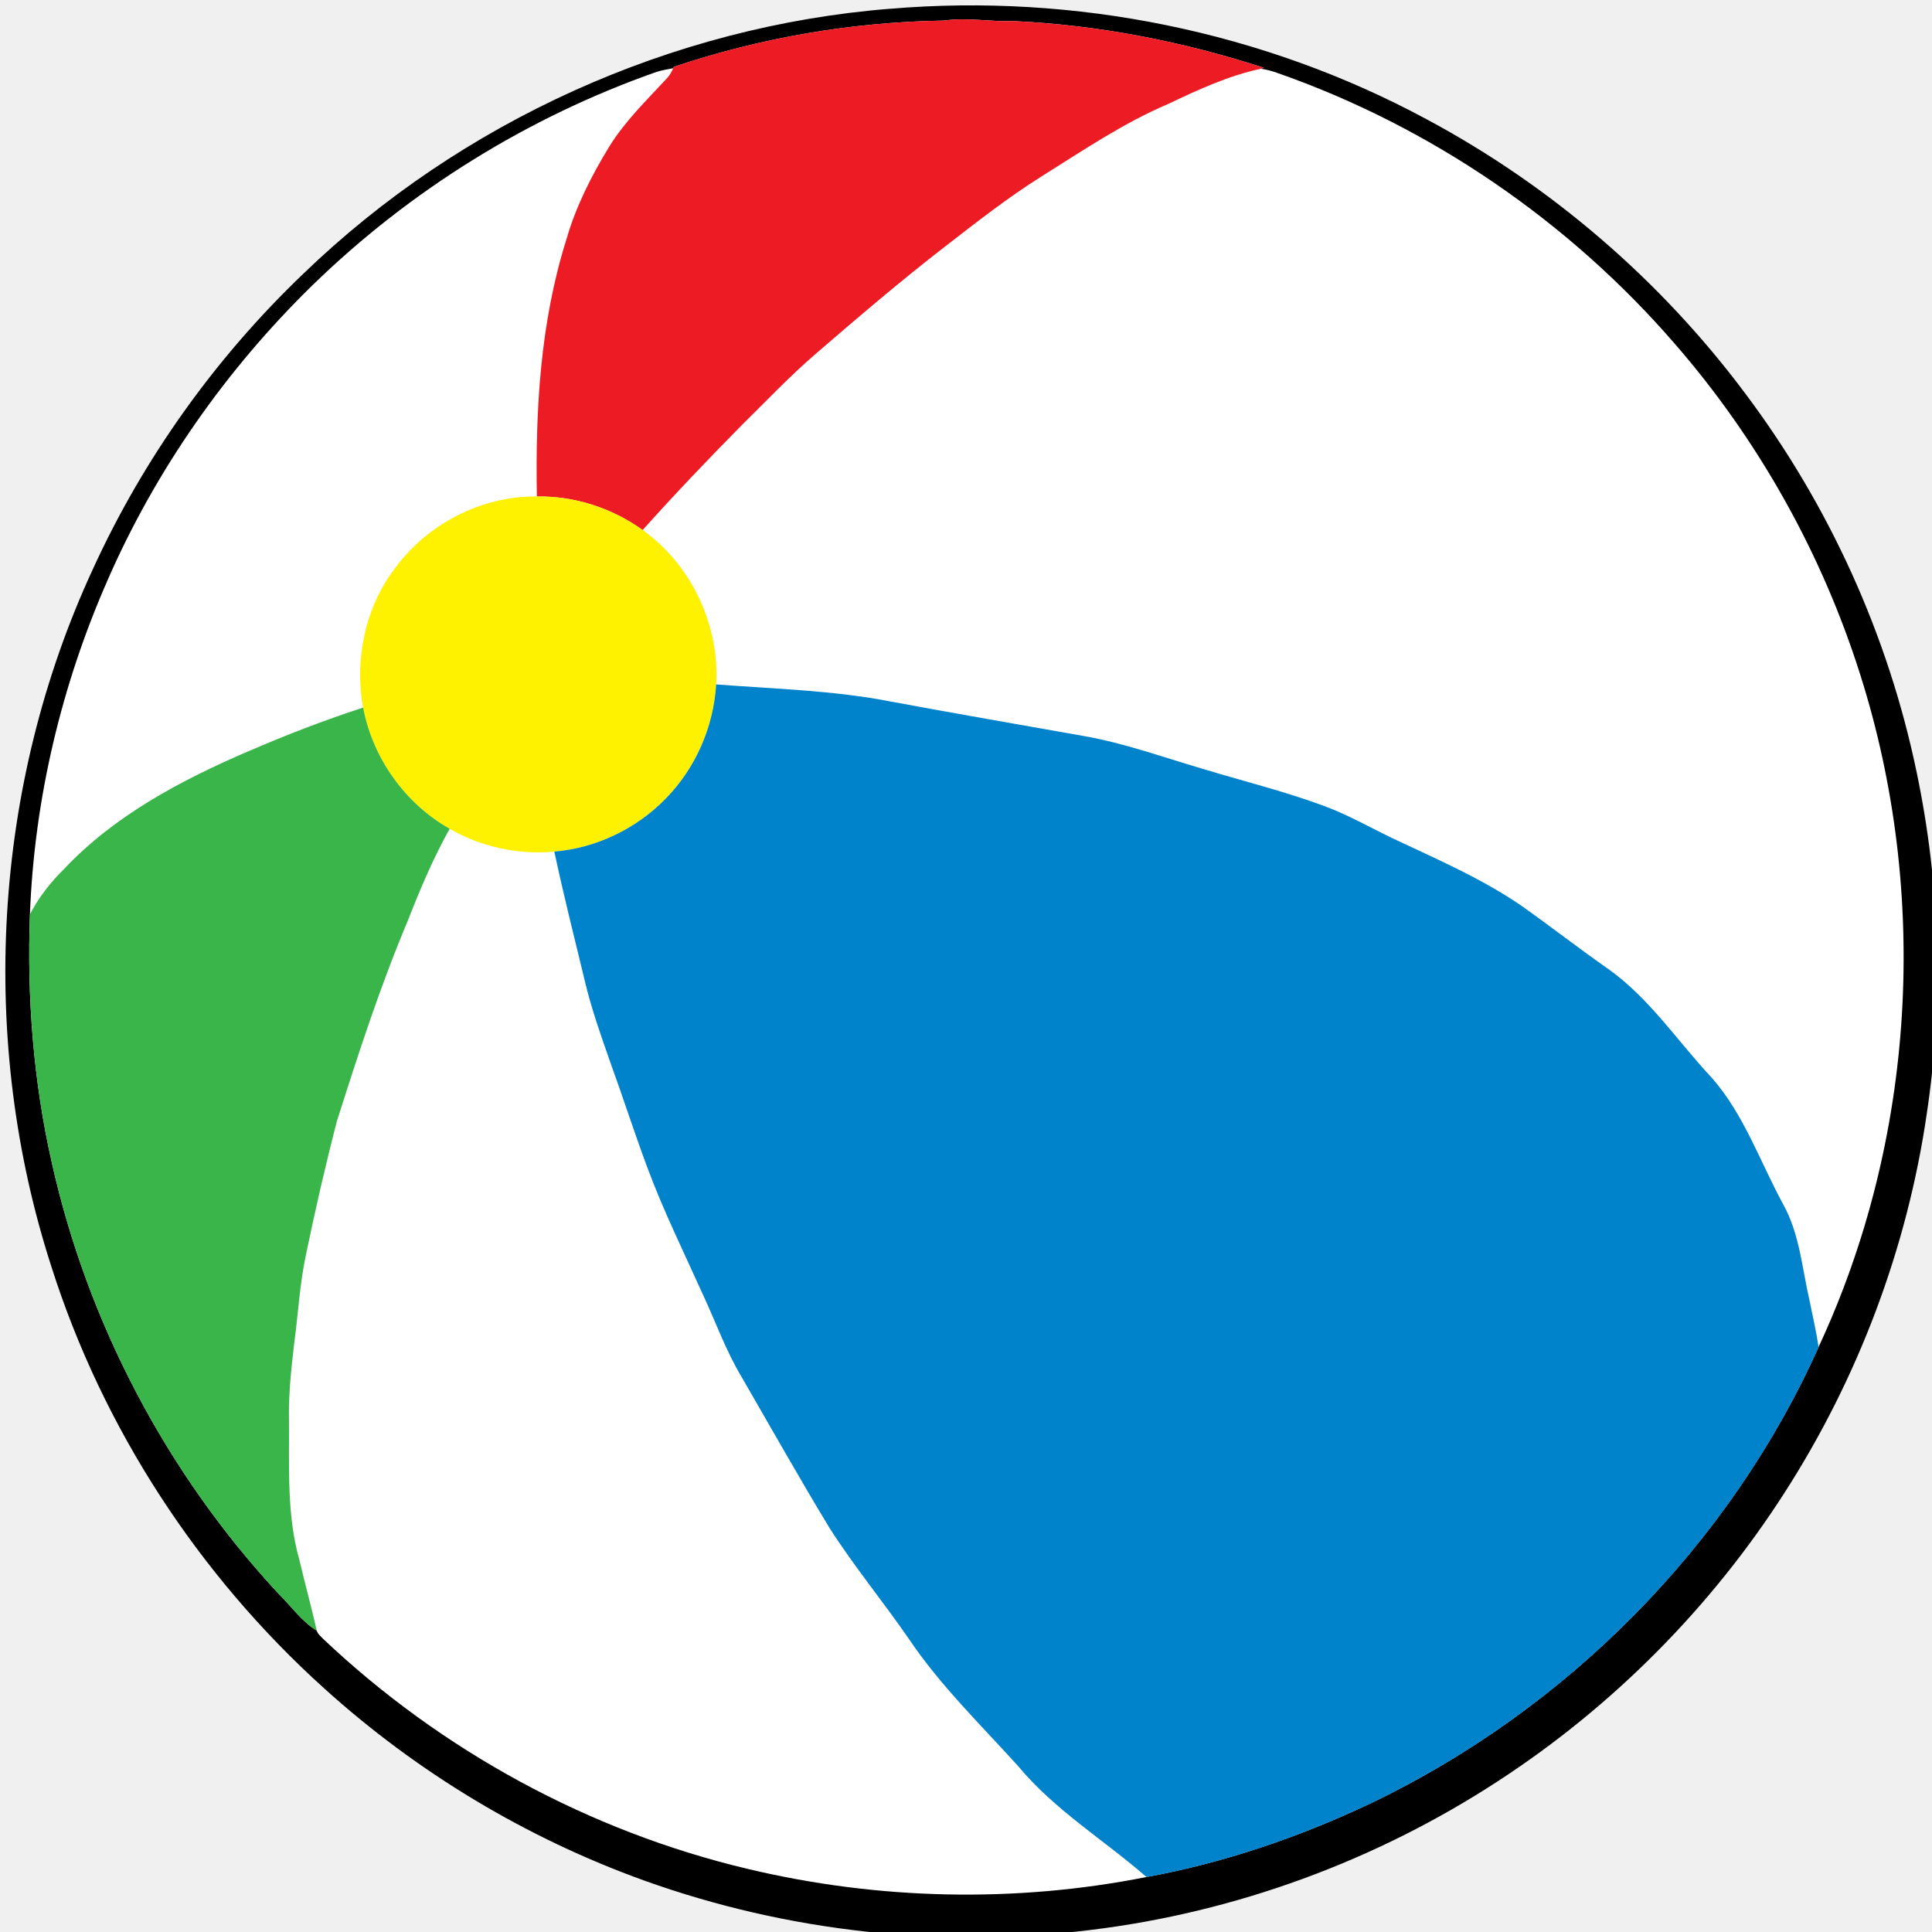
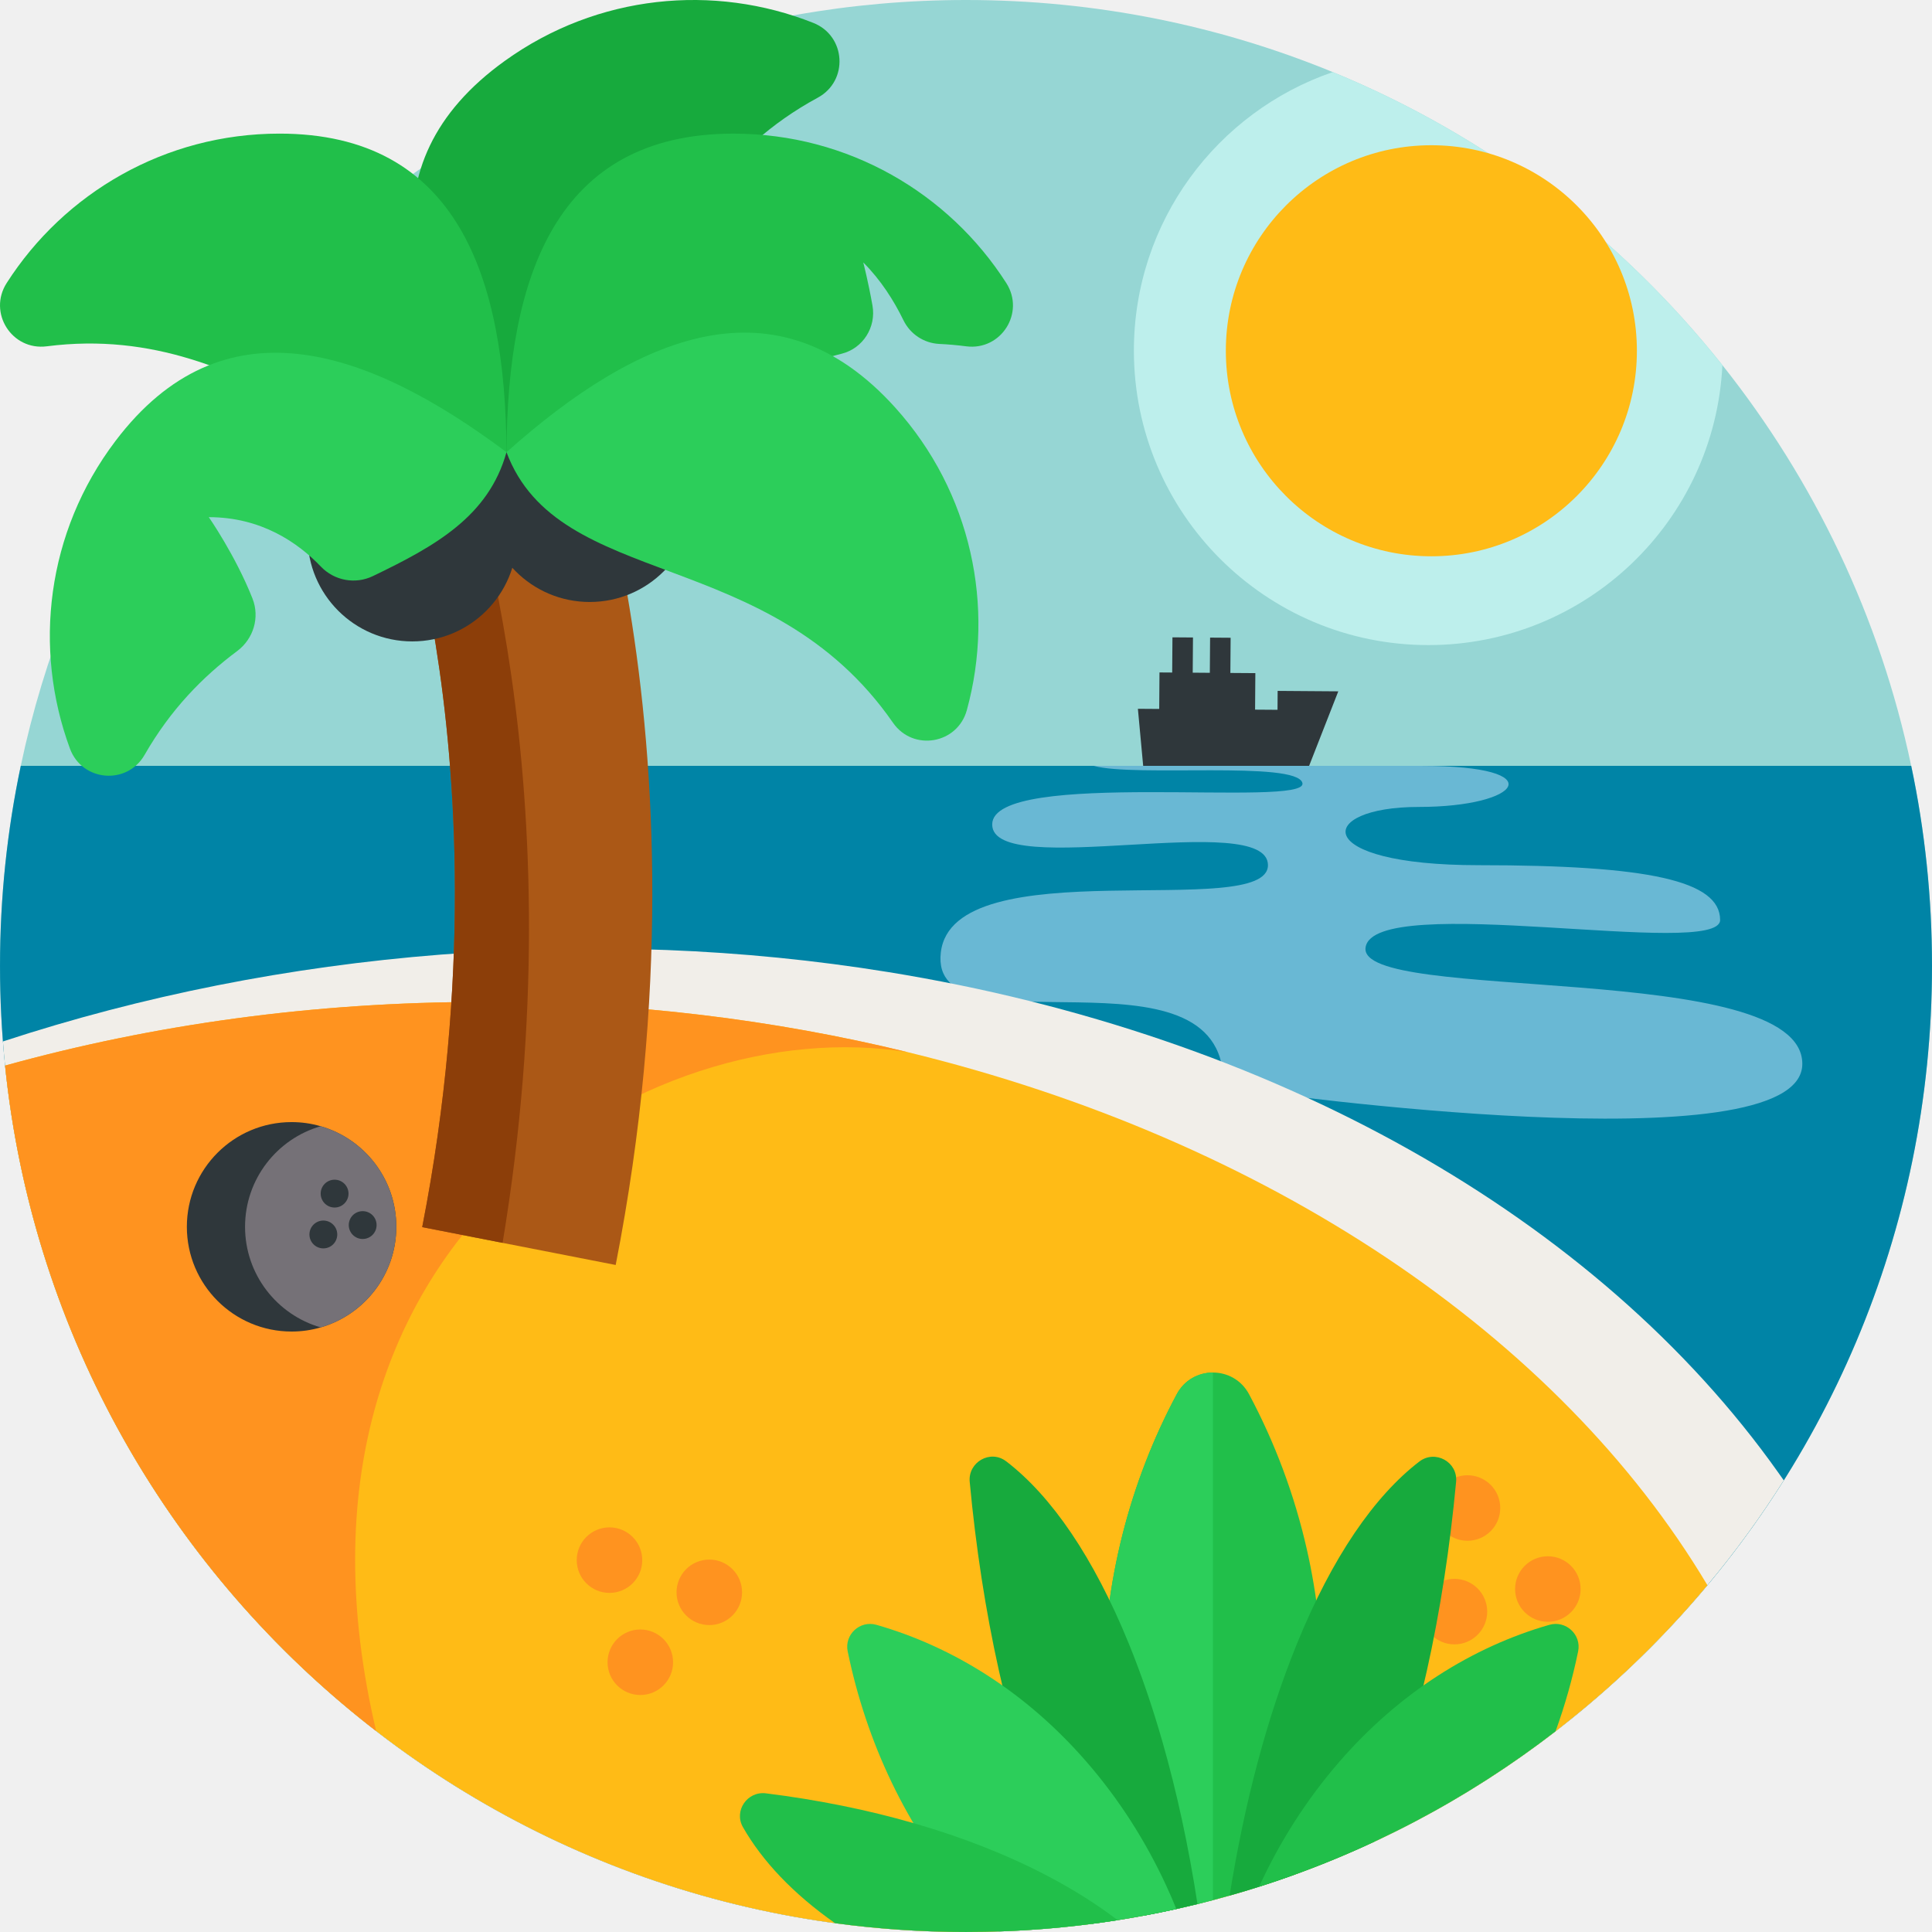
- <svg xmlns="http://www.w3.org/2000/svg" id="Layer_1" version="1.1" xml:space="preserve" viewBox="0 0 360 360" enable-background="new 0 0 360 360" y="0px" x="0px">
-   <path d="m122.4 13.381c0.992-0.304 2.015-0.471 3.032-0.664-0.26 0.657-0.62 1.252-1.079 1.779-3.807 4.129-7.905 8.066-10.862 12.877-3.311 5.418-6.207 11.147-7.961 17.273-4.867 15.431-5.785 31.792-5.487 47.869-10.273-0.136-20.386 5.084-26.431 13.361-5.574 7.31-7.57 16.981-5.958 25.971-7.229 2.368-14.334 5.09-21.31 8.122-12.543 5.388-24.993 11.947-34.454 21.997-2.505 2.467-4.7 5.263-6.312 8.4 0.812-21.445 5.859-42.686 14.496-62.314 8.992-20.542 22.099-39.216 38.119-54.872 18.187-17.711 40.259-31.406 64.21-39.807z" fill="#fff" />
-   <path d="m217.73 19.346c5.555-2.642 11.178-5.239 17.223-6.535 1.023 0.13 2.029 0.421 3.002 0.756 28.558 9.982 54.354 27.633 74.146 50.511 15.556 17.887 27.379 39.003 34.534 61.608 12.964 40.807 10.342 86.488-7.764 125.34-0.434-2.906-1.104-5.771-1.686-8.654-1.402-6.069-1.843-12.486-4.947-18.022-4.267-7.849-7.225-16.56-13.156-23.387-6.411-6.813-11.633-14.86-19.346-20.36-5.449-3.806-10.693-7.886-16.113-11.736-7.489-5.165-15.885-8.761-24.074-12.629-4.203-2.021-8.266-4.352-12.637-5.983-7.582-2.827-15.449-4.737-23.17-7.099-7.172-2.102-14.234-4.668-21.617-5.971-12.022-2.139-24.051-4.216-36.054-6.441-10.751-2.114-21.731-2.362-32.619-3.211 0.645-11.11-4.638-22.289-13.696-28.774 5.964-6.652 12.121-13.125 18.408-19.479 4.594-4.514 9.009-9.213 13.907-13.411 7.88-6.795 15.792-13.559 24.025-19.926 5.848-4.526 11.682-9.107 17.948-13.051 7.72-4.83 15.29-9.983 23.7-13.553z" fill="#fff" />
-   <path d="m83.785 154.43c5.847 3.379 12.779 4.873 19.506 4.253 1.723 8.097 3.751 16.125 5.698 24.173 1.221 5.172 3.013 10.188 4.768 15.195 2.313 6.361 4.377 12.805 6.733 19.146 3.038 8.244 6.932 16.131 10.534 24.129 2.375 5.091 4.253 10.416 7.161 15.246 5.45 9.412 10.775 18.896 16.417 28.196 4.563 7.13 9.963 13.671 14.763 20.633 5.84 8.668 13.375 15.972 20.348 23.69 6.789 8.177 15.983 13.745 23.927 20.67-24.49 4.86-50.01 4.277-74.283-1.507-29.531-7.006-57.096-22.01-79.131-42.866-0.446-0.477-1.011-0.911-1.203-1.544-0.998-4.396-2.195-8.741-3.23-13.131-2.418-8.487-1.866-17.396-1.946-26.12-0.112-4.755 0.415-9.498 0.961-14.216 0.762-5.593 1.035-11.267 2.244-16.796 1.711-8.252 3.596-16.479 5.71-24.639 4.005-12.604 8.085-25.209 13.23-37.404 2.272-5.83 4.728-11.61 7.79-17.1z" fill="#fff" />
-   <g id="_x23_000000ff">
-     <path d="m165.84 1.638c34.396-2.914 69.633 4.197 100.03 20.608 23.199 12.424 43.611 30.001 59.348 51.093 15.6 20.776 26.598 44.999 31.898 70.437 4.402 20.937 5.09 42.643 1.902 63.802-3.646 25.018-12.777 49.184-26.418 70.449-13.732 21.445-32.072 39.928-53.412 53.82-22.773 14.874-48.957 24.489-75.957 27.77-27.906 3.504-56.613 0.315-83.093-9.17-21.998-7.903-42.408-20.168-59.744-35.854-23.393-21.1-41.199-48.402-50.772-78.43-13.726-42.338-11.01-89.796 7.72-130.19 9.418-20.596 22.829-39.35 39.197-54.986 29.359-28.327 68.629-46.119 109.3-49.356m-40.28 10.813l-0.125 0.267c-1.017 0.192-2.04 0.359-3.032 0.664-23.957 8.4-46.029 22.096-64.214 39.809-16.026 15.655-29.132 34.329-38.116 54.859-8.637 19.628-13.684 40.869-14.496 62.314-0.571 15.481 0.639 31.037 4.048 46.169 6.659 29.902 21.403 57.981 42.259 80.42 2.362 2.313 4.272 5.134 7.13 6.894 0.192 0.633 0.756 1.067 1.203 1.544 22.035 20.856 49.6 35.86 79.131 42.866 24.273 5.784 49.792 6.367 74.283 1.507 14.482-2.653 28.532-7.459 41.824-13.752 36.506-17.508 66.813-48.005 83.402-84.986 18.104-38.854 20.728-84.536 7.764-125.34-7.155-22.604-18.979-43.721-34.534-61.608-19.791-22.877-45.589-40.529-74.146-50.511-0.974-0.334-1.979-0.626-3.002-0.756l0.554-0.18c-15.042-4.879-30.696-7.948-46.501-8.692-4.371 0.161-8.736-0.738-13.107-0.1-17.06 0.261-34.12 3.175-50.32 8.618z" />
+ <svg xmlns="http://www.w3.org/2000/svg" height="512pt" viewBox="0 0 512 512" width="512pt">
+   <path d="m512 256c0 141.383-114.613 255.996-256 255.996-141.383 0-255.996-114.613-255.996-255.996 0-18.184 1.891-35.926 5.504-53.039 24.422-115.934 127.301-202.961 250.492-202.961 34.41 0 67.23 6.793 97.199 19.102 40.75 16.738 76.234 43.688 103.254 77.664 24.262 30.504 41.711 66.664 50.039 106.195 3.617 17.113 5.508 34.855 5.508 53.039zm0 0" fill="#96d6d4" />
+   <path d="m338.59 183.094-.035 5.012-5.945-.043.07-9.676-6.621-.047.07-9.328-5.441-.039-.07 9.328-4.535-.035.07-9.328-5.441-.039-.07 9.328-3.367-.023-.07 9.672-5.652-.039 1.793 19.359 41.805.301 9.508-24.285zm0 0" fill="#2f373b" />
+   <path d="m512 256c0 141.383-114.613 255.996-256 255.996-141.383 0-255.996-114.613-255.996-255.996 0-18.184 1.891-35.926 5.504-53.039h500.984c3.617 17.113 5.508 34.855 5.508 53.039zm0 0" fill="#0084a6" />
+   <path d="m477.633 281.934c0 27.688-145.238 7.262-145.238 7.262l-8.172-2.27c0-38.574-78.086-6.695-74.898-34.492 3.199-27.793 86.695-8.168 86.695-23.152 0-14.973-73.078 4.18-73.078-10.793 0-14.984 83.977-4.18 82.211-10.992-1.547-5.957-44.543-1.496-55.285-4.535h87.008c34.723 0 26.32 10.887-.91 10.887-27.238 0-29.047 15.434 15.883 15.434 44.93 0 64 4.086 64 14.523s-91.688-7.711-93.957 7.262c-2.266 14.984 115.742 3.176 115.742 30.867zm0 0" fill="#69b8d4" />
+   <path d="m472.723 392.316c-6.133 9.715-12.895 19.004-20.238 27.781-46.949 56.176-117.543 91.898-196.484 91.898-132.469 0-241.441-100.621-254.66-229.605-.219-2.121-.406-4.25-.562-6.395 36.914-12.117 75.879-19.852 116.023-23.016 40.164-3.168 80.027-1.609 118.512 4.617 101.887 16.477 187.902 64.844 235.988 132.711zm0 0" fill="#f1eee9" />
+   <path d="m452.484 420.098c-.094.117-.188.23-.285.348-46.957 55.973-117.422 91.551-196.199 91.551-132.469 0-241.441-100.621-254.66-229.605 39.27-10.895 81.91-16.863 126.473-16.863 39.457 0 77.398 4.684 112.828 13.324 95.223 23.195 172.312 74.969 211.844 141.246zm0 0" fill="#ffbb16" />
+   <path d="m240.641 278.852c-68.773-11.316-171.633 49.883-140.953 179.898-54.086-41.754-91-104.68-98.348-176.359 39.27-10.895 81.91-16.863 126.473-16.863 39.457 0 77.398 4.684 112.828 13.324zm0 0" fill="#ff931f" />
+   <path d="m163.164 335.234-29.969-5.863-21.305-4.168c12.871-65.82 9.047-120.258 3.574-154.344-5.969-37.094-15.121-58.855-15.215-59.078l16.969-7.332 30.992-13.398c1.754 4.066 42.914 101.219 14.953 244.184zm0 0" fill="#ab5816" />
+   <path d="m133.195 329.371-21.305-4.168c12.871-65.82 9.047-120.258 3.574-154.344-5.969-37.094-15.121-58.855-15.215-59.078l16.969-7.332c7.535 19.633 35.957 104.676 15.977 224.922zm0 0" fill="#8c3e09" />
+   <path d="m137.012 142.227c0 15.328-12.426 27.754-27.754 27.754-15.324 0-27.75-12.426-27.75-27.754 0-15.328 12.426-27.754 27.75-27.754 15.328 0 27.754 12.426 27.754 27.754zm0 0" fill="#2f373b" />
+   <path d="m184.035 131.777c0 15.328-12.426 27.754-27.754 27.754-15.324 0-27.75-12.426-27.75-27.754s12.426-27.754 27.75-27.754c15.328 0 27.754 12.426 27.754 27.754zm0 0" fill="#2f373b" />
+   <path d="m134.227 119.84c-27.117-38.086-38.57-76.266-.488-103.676 24.645-17.742 55.52-20.52 81.793-10.098 8.68 3.441 9.395 15.371 1.184 19.82-50.566 27.387-44.371 84.258-82.488 93.953zm0 0" fill="#17aa3d" />
+   <path d="m134.227 119.84c-.246-46.75-13.258-84.43-60.176-84.43-30.367 0-57.043 15.785-72.281 39.594-5.035 7.863 1.359 17.961 10.617 16.773 57.043-7.312 85.234 42.461 121.84 28.062zm0 0" fill="#21bf4a" />
+   <path d="m134.227 119.84c-4.758 16.992-18.797 24.844-35.418 32.836-4.652 2.238-10.203 1.211-13.773-2.52-6.086-6.359-15.812-13.102-29.699-13.102 0 0 7.062 10.141 11.578 21.566 1.98 5.02.258 10.703-4.07 13.926-9.117 6.793-17.637 15.48-24.527 27.5-4.637 8.102-16.551 7.098-19.781-1.656-9.789-26.523-6.273-57.316 12.059-81.523 28.32-37.418 66.207-25.047 103.633 2.973zm0 0" fill="#2cce5a" />
+   <path d="m256.062 91.777c-2.438-.316-4.816-.523-7.152-.633-4.078-.199-7.703-2.613-9.492-6.285-2.531-5.195-5.984-10.656-10.645-15.312.066.27 1.301 4.984 2.441 11.422 1.023 5.746-2.52 11.363-8.184 12.777-36.461 9.09-60.039 37.41-88.805 26.098.238-46.75 13.25-84.43 60.172-84.43 30.371 0 57.043 15.781 72.281 39.594 5.031 7.859-1.352 17.961-10.617 16.77zm0 0" fill="#21bf4a" />
+   <path d="m134.227 119.84c34.879-31.125 71.578-46.691 102.996-11.848 20.336 22.555 26.477 52.938 19 80.195-2.469 9.004-14.25 11.02-19.57 3.348-32.766-47.258-88.613-34.867-102.426-71.695zm0 0" fill="#2cce5a" />
+   <g fill="#ff931f">
+     <path d="m418.875 421.109c0 4.797-3.887 8.684-8.68 8.684-4.793 0-8.68-3.887-8.68-8.684 0-4.793 3.887-8.68 8.68-8.68 4.793 0 8.68 3.887 8.68 8.68zm0 0" />
+     <path d="m397.582 399.637c0 4.793-3.887 8.68-8.684 8.68-4.793 0-8.68-3.887-8.68-8.68s3.887-8.68 8.68-8.68c4.797 0 8.684 3.887 8.684 8.68zm0 0" />
+     <path d="m394.125 427.094c0 4.793-3.883 8.68-8.68 8.68-4.793 0-8.68-3.887-8.68-8.68s3.887-8.68 8.68-8.68c4.797 0 8.68 3.887 8.68 8.68zm0 0" />
+     <path d="m170.203 413.449c0 4.797-3.887 8.684-8.684 8.684-4.793 0-8.68-3.887-8.68-8.684 0-4.793 3.887-8.68 8.68-8.68 4.797 0 8.684 3.887 8.684 8.68zm0 0" />
+     <path d="m178.371 440.516c0 4.793-3.887 8.68-8.68 8.68-4.793 0-8.68-3.887-8.68-8.68 0-4.797 3.887-8.684 8.68-8.684 4.793 0 8.68 3.887 8.68 8.684zm0 0" />
+     <path d="m196.656 421.984c0 4.793-3.887 8.68-8.684 8.68-4.793 0-8.68-3.887-8.68-8.68s3.887-8.68 8.68-8.68c4.797 0 8.684 3.887 8.684 8.68zm0 0" />
  </g>
-   <g id="_x23_ed1c24ff">
-     <path d="m125.56 12.451c16.194-5.443 33.263-8.357 50.332-8.612 4.371-0.638 8.736 0.261 13.107 0.1 15.805 0.744 31.459 3.813 46.501 8.692l-0.554 0.18c-6.045 1.295-11.668 3.893-17.223 6.535-8.402 3.571-15.973 8.723-23.686 13.546-6.268 3.943-12.102 8.525-17.948 13.051-8.234 6.367-16.145 13.131-24.025 19.926-4.898 4.197-9.313 8.897-13.907 13.411-6.287 6.354-12.443 12.827-18.408 19.479-5.692-4.092-12.679-6.367-19.704-6.243-0.297-16.076 0.62-32.438 5.487-47.869 1.754-6.126 4.65-11.854 7.961-17.273 2.958-4.811 7.056-8.748 10.862-12.877 0.459-0.527 0.818-1.122 1.079-1.779l0.13-0.267z" fill="#ED1C24" />
-   </g>
-   <g id="_x23_fff200ff">
-     <path d="m73.617 105.88c6.045-8.277 16.157-13.497 26.431-13.361 7.025-0.124 14.012 2.151 19.704 6.243 9.058 6.485 14.34 17.664 13.696 28.774-0.471 7.942-3.85 15.636-9.424 21.309-5.457 5.598-12.934 9.194-20.733 9.845-6.727 0.62-13.659-0.875-19.506-4.253-8.333-4.712-14.353-13.193-16.126-22.586-1.621-9 0.376-18.67 5.949-25.98z" fill="#FFF200" />
-   </g>
-   <g id="_x23_0083caff">
-     <path d="m133.45 127.53c10.887 0.849 21.867 1.097 32.619 3.211 12.002 2.226 24.031 4.303 36.054 6.441 7.383 1.302 14.444 3.869 21.618 5.971 7.72 2.362 15.588 4.271 23.17 7.099 4.371 1.631 8.433 3.962 12.636 5.983 8.19 3.869 16.585 7.465 24.075 12.629 5.419 3.85 10.664 7.93 16.113 11.736 7.713 5.5 12.934 13.547 19.344 20.36 5.934 6.826 8.892 15.537 13.156 23.387 3.105 5.536 3.547 11.953 4.948 18.021 0.582 2.885 1.253 5.748 1.687 8.656-16.592 36.981-46.897 67.479-83.403 84.986-13.292 6.293-27.342 11.099-41.824 13.752-7.942-6.925-17.138-12.493-23.927-20.67-6.975-7.72-14.508-15.022-20.348-23.69-4.799-6.962-10.199-13.503-14.763-20.633-5.642-9.3-10.968-18.784-16.417-28.196-2.908-4.83-4.787-10.155-7.161-15.246-3.602-7.998-7.496-15.885-10.534-24.129-2.356-6.342-4.421-12.785-6.733-19.146-1.754-5.009-3.546-10.023-4.768-15.195-1.947-8.048-3.975-16.077-5.698-24.173 7.799-0.651 15.276-4.247 20.733-9.845 5.57-5.67 8.95-13.36 9.42-21.31z" fill="#0083CA" />
-   </g>
-   <g id="_x23_39b54aff">
-     <path d="m46.35 139.97c6.975-3.032 14.08-5.754 21.31-8.122 1.773 9.393 7.793 17.874 16.126 22.586-3.063 5.481-5.518 11.271-7.793 17.112-5.146 12.194-9.226 24.799-13.23 37.403-2.114 8.158-3.999 16.387-5.71 24.639-1.209 5.529-1.482 11.203-2.244 16.796-0.546 4.718-1.073 9.461-0.961 14.216 0.081 8.725-0.472 17.633 1.946 26.12 1.036 4.39 2.232 8.735 3.23 13.131-2.858-1.76-4.768-4.581-7.13-6.894-20.856-22.438-35.6-50.518-42.259-80.42-3.41-15.133-4.619-30.688-4.048-46.169 1.612-3.137 3.807-5.933 6.312-8.4 9.458-10.06 21.908-16.62 34.451-22.01z" fill="#39B54A" />
-   </g>
+   <path d="m350.461 447.746c0 17.094-2.562 33.574-7.305 49.027-3.137 1.137-6.301 2.215-9.488 3.227-4.031 1.285-8.117 2.469-12.234 3.555-1.359.355-2.719.711-4.086 1.043-1.859.449-3.73.891-5.602 1.309-2.758.617-5.527 1.18-8.305 1.703-.953-2.445-1.84-4.922-2.668-7.43-5.434-16.445-8.379-34.086-8.379-52.434 0-28.379 7.055-55.055 19.445-78.25 2.047-3.836 5.809-5.758 9.594-5.758 3.762-.012 7.531 1.91 9.582 5.746 6.82 12.777 12.035 26.613 15.336 41.211 2.688 11.902 4.109 24.305 4.109 37.051zm0 0" fill="#21bf4a" />
+   <path d="m321.434 363.738v139.816c-1.359.355-2.719.711-4.086 1.043-1.859.449-3.73.891-5.602 1.309-2.758.617-5.527 1.18-8.305 1.703-.953-2.445-1.84-4.922-2.668-7.43-5.434-16.445-8.379-34.086-8.379-52.434 0-28.379 7.055-55.055 19.445-78.25 2.047-3.836 5.809-5.758 9.594-5.758zm0 0" fill="#2cce5a" />
+   <path d="m317.348 504.598c-1.859.449-3.73.891-5.602 1.309-5.129 1.137-10.312 2.129-15.559 2.957-2.266.355-4.543.688-6.824.98-3.895-6.625-7.605-14.211-11.086-22.746-10.969-26.949-18.066-59.801-21.293-94.395-.492-5.227 5.484-8.645 9.652-5.445.043.031.074.051.117.082 11.859 9.133 23.039 25.258 32.445 48.359 3.289 8.098 6.234 16.719 8.828 25.758 3.887 13.562 7 28.062 9.32 43.141zm0 0" fill="#17aa3d" />
+   <path d="m311.746 505.906c-5.129 1.137-10.312 2.129-15.559 2.957-10.293 1.629-20.793 2.633-31.461 2.988-2.832-2.719-5.59-5.602-8.246-8.664-16.266-18.734-26.883-41.523-31.836-65.555-.918-4.441 3.238-8.285 7.605-7.043 20.418 5.852 39.758 17.961 55.715 36.34 8.59 9.895 15.602 20.91 21.035 32.645.969 2.09 1.891 4.199 2.746 6.332zm0 0" fill="#2cce5a" />
+   <path d="m385.883 392.711c-3.23 34.586-10.336 67.438-21.297 94.387-.137.324-.27.656-.406.98-6.844 3.199-13.855 6.102-21.023 8.695-3.137 1.137-6.301 2.215-9.488 3.227-2.582.828-5.184 1.602-7.805 2.332 3.887-24.273 9.82-47.02 17.805-66.633 9.402-23.102 20.574-39.227 32.445-48.359 4.211-3.238 10.258.074 9.77 5.371zm0 0" fill="#17aa3d" />
+   <path d="m418.223 437.633c-1.484 7.199-3.48 14.273-5.977 21.168-23.324 18.004-49.855 32.07-78.578 41.199 5.465-11.891 12.539-23.047 21.234-33.07 15.953-18.379 35.293-30.488 55.711-36.34 4.359-1.242 8.527 2.602 7.609 7.043zm0 0" fill="#21bf4a" />
+   <path d="m296.188 508.863c-13.094 2.066-26.508 3.133-40.188 3.133-11.766 0-23.352-.793-34.699-2.328-11.129-7.828-19.27-16.449-24.41-25.445-2.477-4.324 1.141-9.59 6.082-8.973 27.336 3.406 53.258 10.688 74.586 21.867 7.012 3.68 13.227 7.617 18.629 11.746zm0 0" fill="#21bf4a" />
+   <path d="m105.023 325.117c0 12.645-8.473 23.324-20.039 26.656-2.445.723-5.035 1.098-7.711 1.098-15.328 0-27.754-12.434-27.754-27.754 0-15.328 12.426-27.75 27.754-27.75 2.676 0 5.266.375 7.711 1.098 11.566 3.332 20.039 14 20.039 26.652zm0 0" fill="#2f373b" />
+   <path d="m105.023 325.117c0 12.645-8.473 23.324-20.039 26.656-11.566-3.332-20.043-14.012-20.043-26.656 0-12.652 8.477-23.32 20.043-26.652 11.566 3.332 20.039 14 20.039 26.652zm0 0" fill="#757177" />
+   <path d="m92.359 316.32c0 2.035-1.652 3.688-3.688 3.688s-3.688-1.652-3.688-3.688c0-2.039 1.652-3.688 3.688-3.688s3.688 1.648 3.688 3.688zm0 0" fill="#2f373b" />
+   <path d="m99.801 324.656c0 2.035-1.648 3.688-3.688 3.688-2.035 0-3.688-1.652-3.688-3.688 0-2.039 1.652-3.688 3.688-3.688 2.039 0 3.688 1.648 3.688 3.688zm0 0" fill="#2f373b" />
+   <path d="m89.375 327.148c0 2.039-1.648 3.688-3.684 3.688-2.039 0-3.688-1.648-3.688-3.688 0-2.035 1.648-3.688 3.688-3.688 2.035 0 3.684 1.652 3.684 3.688zm0 0" fill="#2f373b" />
+   <path d="m456.453 96.766c-2.004 41.305-36.121 74.188-77.926 74.188-43.094 0-78.035-34.941-78.035-78.031 0-34.23 22.047-63.301 52.707-73.82 40.75 16.738 76.234 43.688 103.254 77.664zm0 0" fill="#bdefec" />
+   <path d="m433.793 92.957c0 30.078-24.387 54.465-54.469 54.465-30.078 0-54.465-24.387-54.465-54.465 0-30.082 24.387-54.469 54.465-54.469 30.082 0 54.469 24.387 54.469 54.469zm0 0" fill="#ffbb16" />
</svg>
